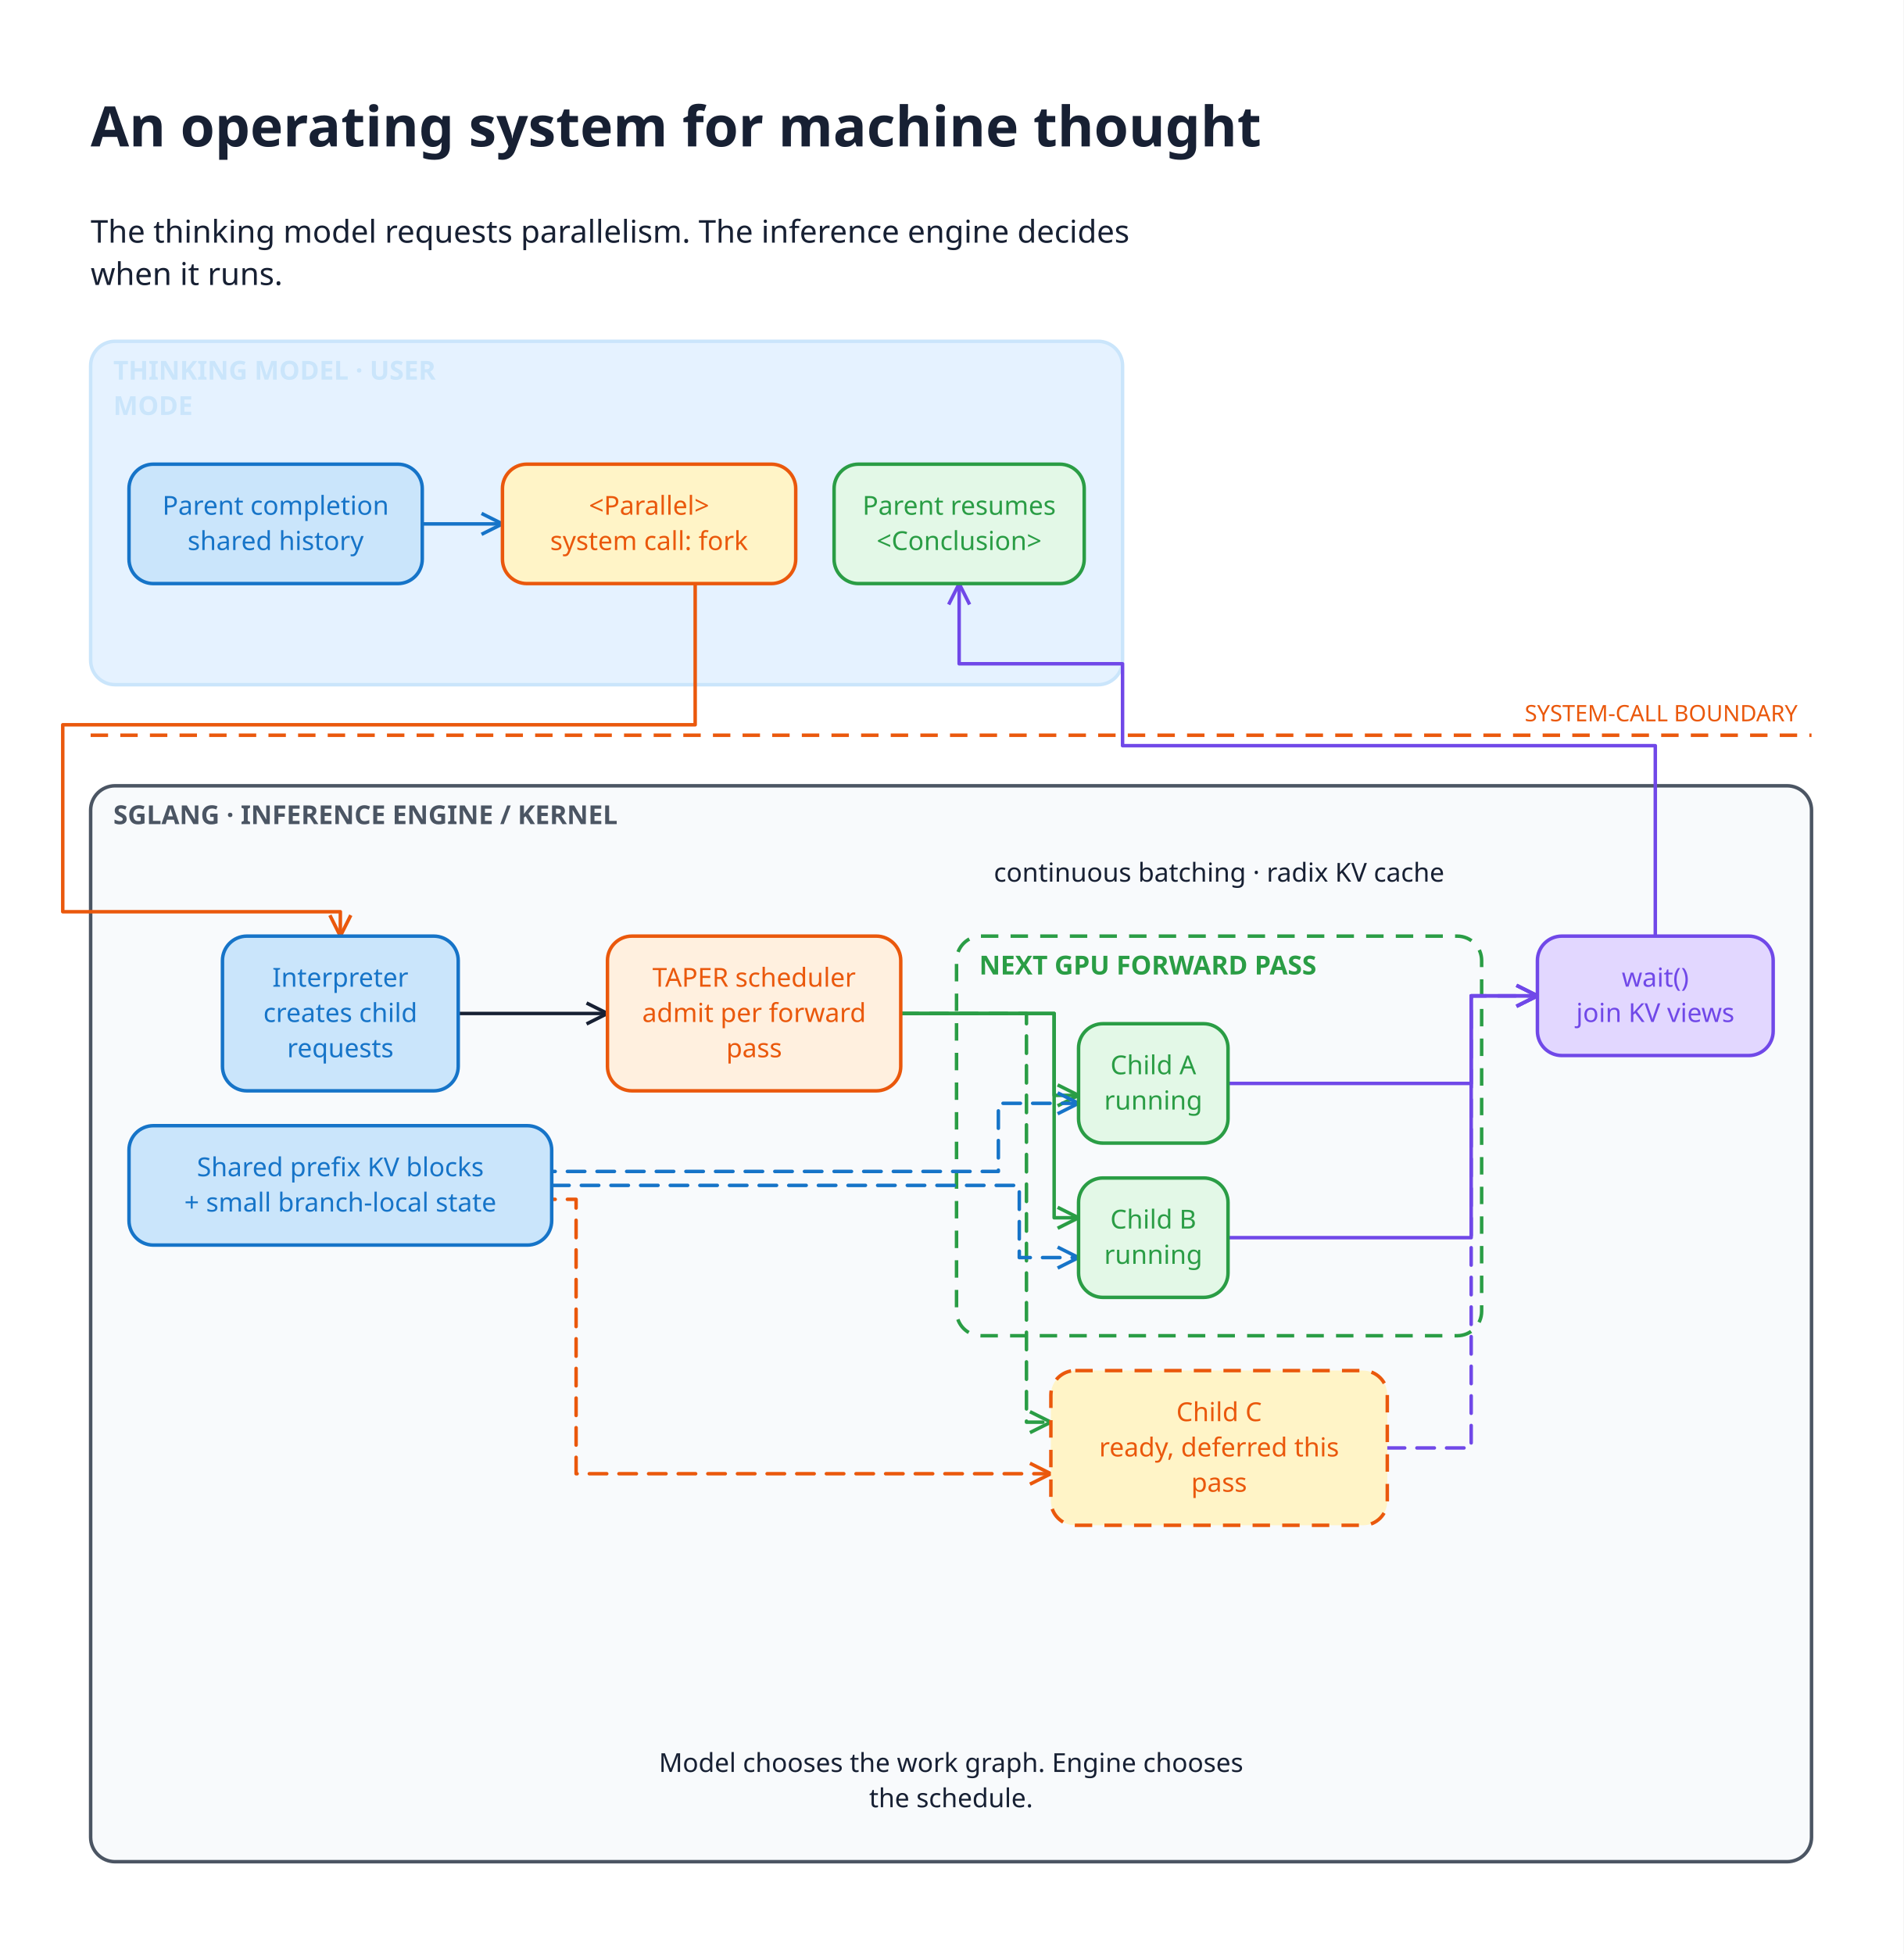
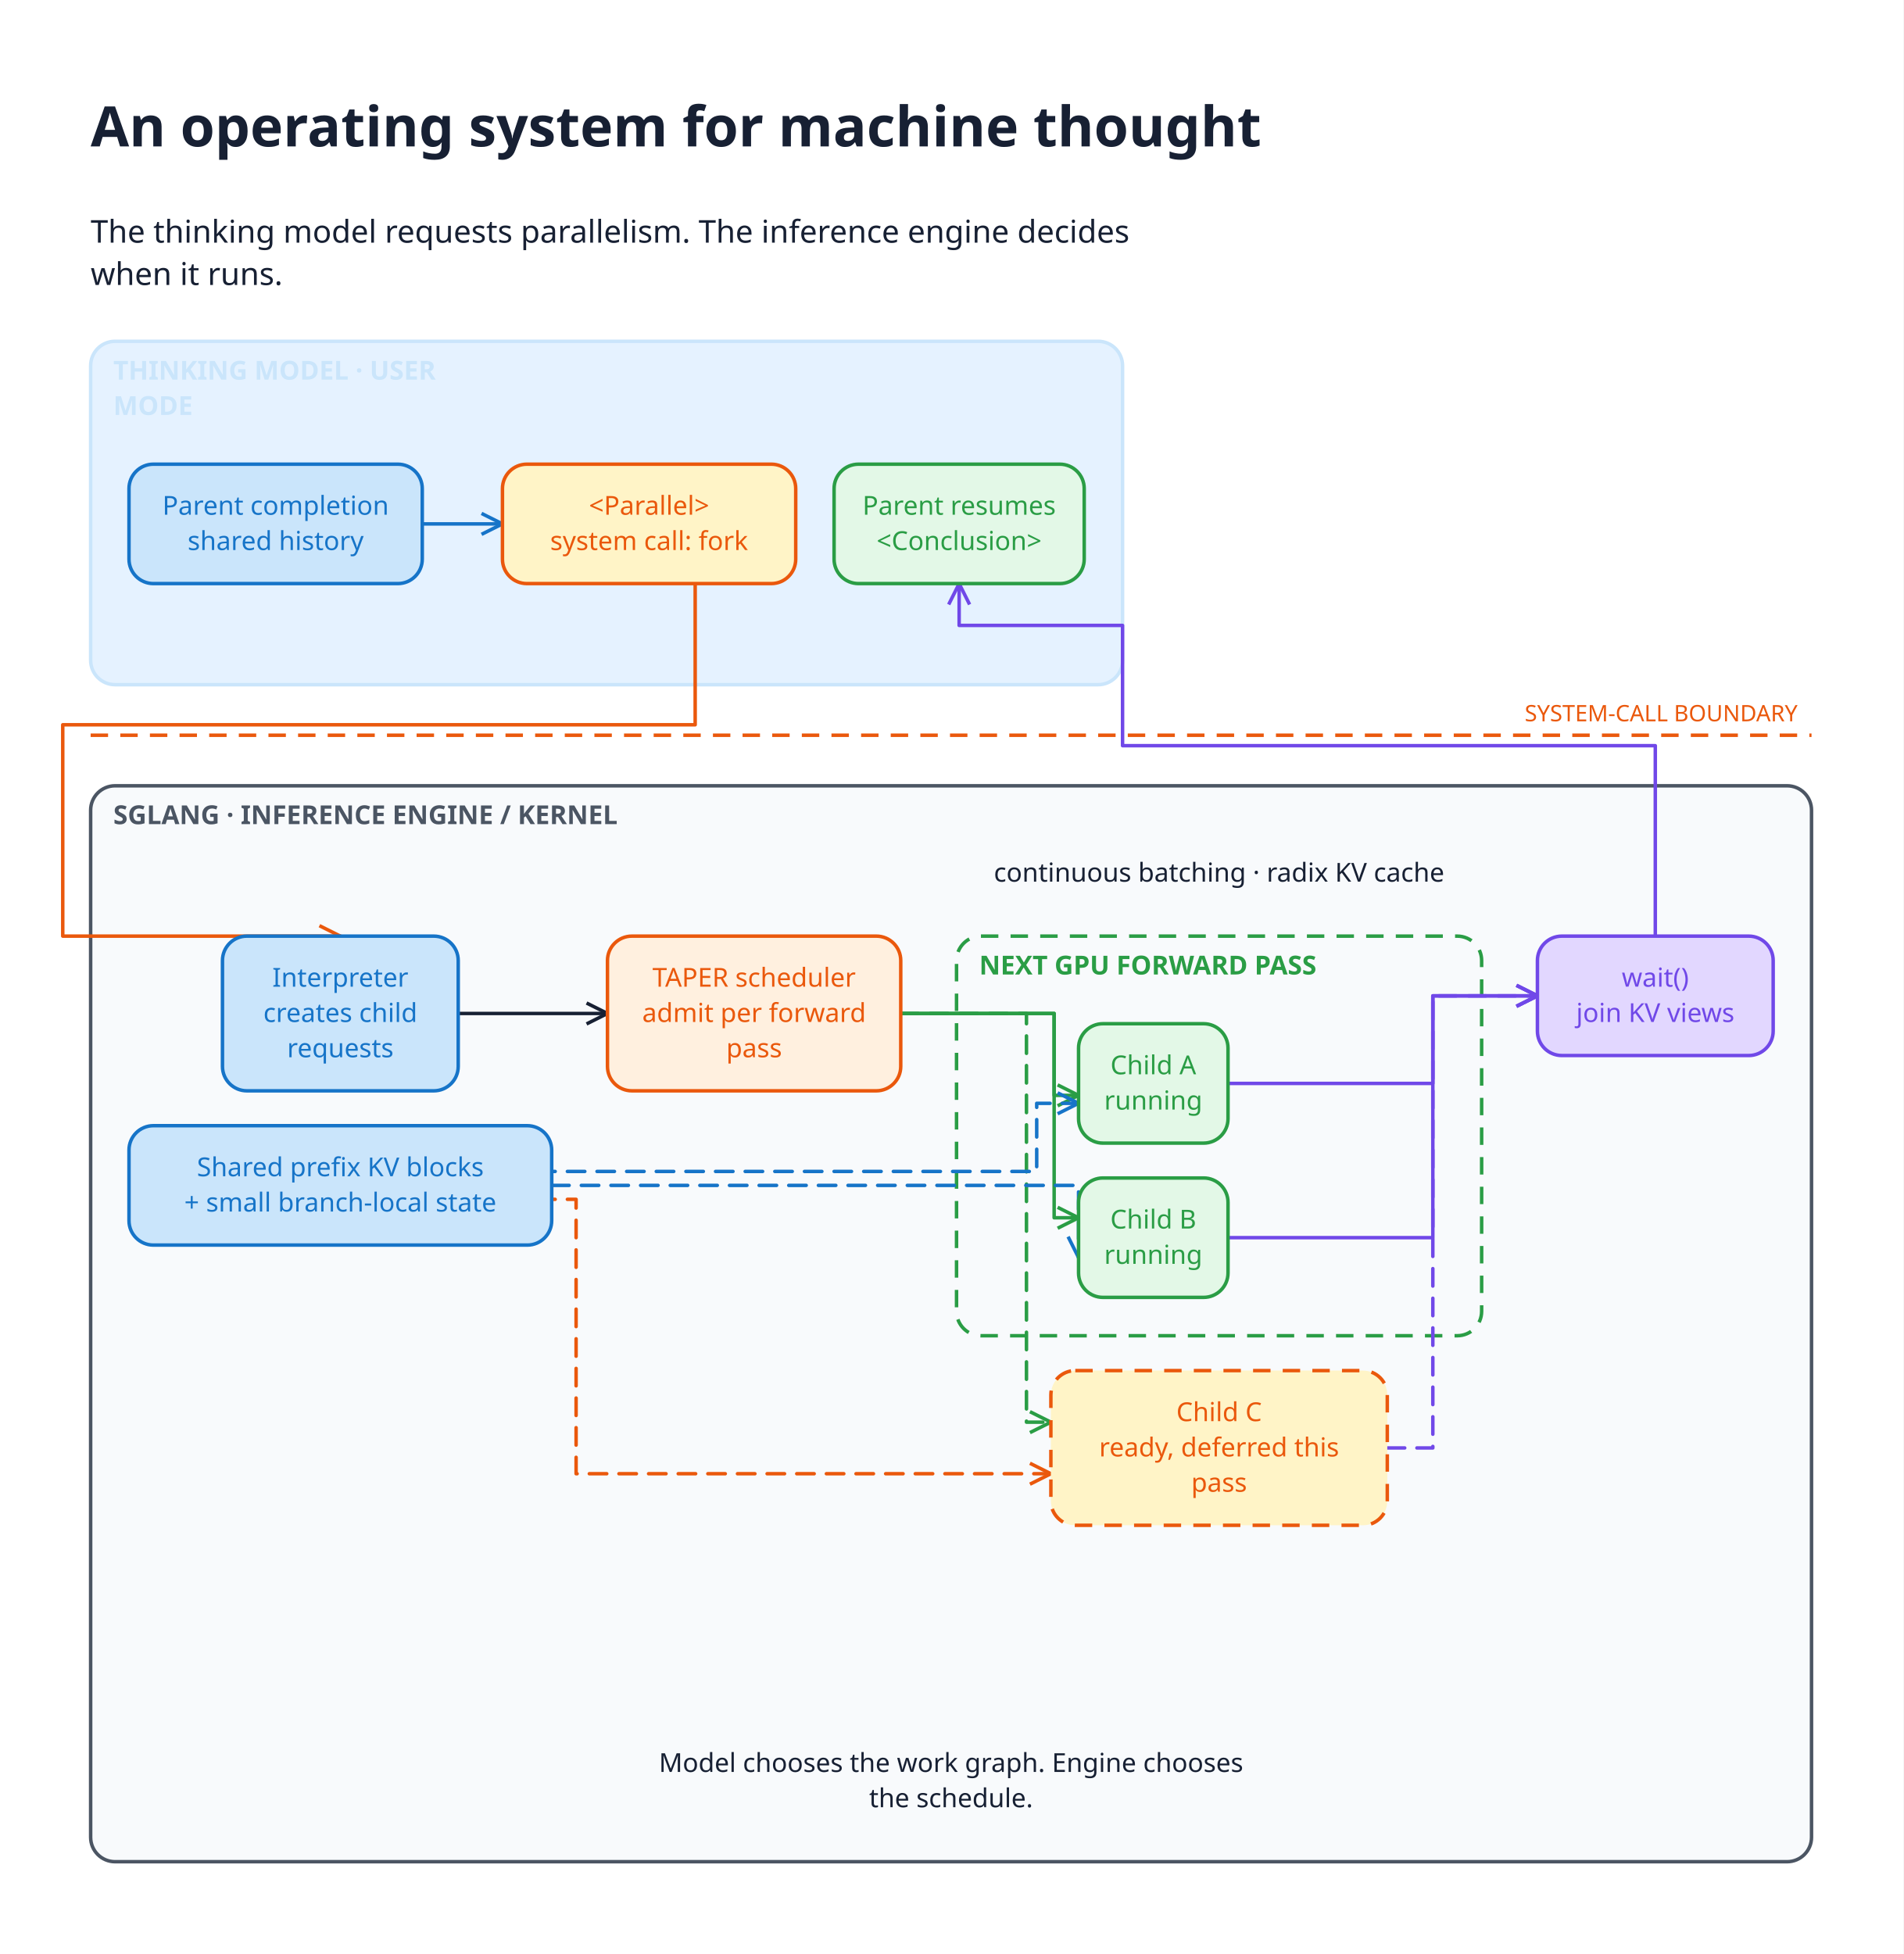
<svg xmlns="http://www.w3.org/2000/svg" width="1092" height="1121" viewBox="0 0 1092 1121" role="img" aria-label="machine-thought-os">
  <rect width="100%" height="100%" fill="#ffffff" />
  <g id="boundaries">
    <rect x="52" y="195.8" width="592" height="197" rx="14" fill="#e5f2ff" stroke="#cae5fb" stroke-width="2" />
    <rect x="52" y="450.8" width="987.25" height="617.25" rx="14" fill="#f8fafc" stroke="#4b5563" stroke-width="2" />
    <rect x="548.75" y="537.05" width="301.25" height="229.25" rx="14" fill="#f8fafc" stroke="#2a9d45" stroke-width="2" stroke-dasharray="10 7" />
  </g>
  <g id="corridor-dividers">
    <path d="M 52 421.8 L 1039.25 421.8" fill="none" stroke="#ea580c" stroke-width="2" stroke-dasharray="10 7" />
    <text x="1031.25" y="413.8" text-anchor="end" font-family="ui-rounded, sans-serif" font-size="13" fill="#ea580c">SYSTEM-CALL BOUNDARY</text>
  </g>
  <g id="lines">
    <g data-line="$line-1">
      <polyline points="242.25,300.55 288.25,300.55" fill="none" stroke="#1674c8" stroke-width="2" stroke-linejoin="round" stroke-linecap="round" />
      <path d="M 276.25 306.55 L 288.25 300.55 L 276.25 294.55" fill="none" stroke="#1674c8" stroke-width="2" stroke-linejoin="round" />
    </g>
    <g data-line="$line-2">
      <polyline points="262.875,581.425 348.5,581.425" fill="none" stroke="#172033" stroke-width="2" stroke-linejoin="round" stroke-linecap="round" />
      <path d="M 336.5 587.425 L 348.5 581.425 L 336.5 575.425" fill="none" stroke="#172033" stroke-width="2" stroke-linejoin="round" />
    </g>
    <g data-line="schedule-child-a">
-       <polyline points="516.75,581.425 560.75,581.425 604.75,581.425 604.75,628.4 618.75,628.4" fill="none" stroke="#2a9d45" stroke-width="2" stroke-linejoin="round" stroke-linecap="round" />
+       <polyline points="516.75,581.425 582.75,581.425 604.75,581.425 604.75,628.4 618.75,628.4" fill="none" stroke="#2a9d45" stroke-width="2" stroke-linejoin="round" stroke-linecap="round" />
      <path d="M 606.75 634.4 L 618.75 628.4 L 606.75 622.4" fill="none" stroke="#2a9d45" stroke-width="2" stroke-linejoin="round" />
    </g>
    <g data-line="schedule-child-b">
-       <polyline points="516.75,581.425 560.75,581.425 604.75,581.425 604.75,698.633 618.75,698.633" fill="none" stroke="#2a9d45" stroke-width="2" stroke-linejoin="round" stroke-linecap="round" />
+       <polyline points="516.75,581.425 582.75,581.425 604.75,581.425 604.75,698.633 618.75,698.633" fill="none" stroke="#2a9d45" stroke-width="2" stroke-linejoin="round" stroke-linecap="round" />
      <path d="M 606.75 704.633 L 618.75 698.633 L 606.75 692.633" fill="none" stroke="#2a9d45" stroke-width="2" stroke-linejoin="round" />
    </g>
    <g data-line="schedule-child-c">
-       <polyline points="516.75,581.425 560.75,581.425 588.875,581.425 588.875,815.883 602.875,815.883" fill="none" stroke="#2a9d45" stroke-width="2" stroke-linejoin="round" stroke-linecap="round" stroke-dasharray="10 7" />
+       <polyline points="516.75,581.425 582.75,581.425 588.875,581.425 588.875,815.883 602.875,815.883" fill="none" stroke="#2a9d45" stroke-width="2" stroke-linejoin="round" stroke-linecap="round" stroke-dasharray="10 7" />
      <path d="M 590.875 821.883 L 602.875 815.883 L 590.875 809.883" fill="none" stroke="#2a9d45" stroke-width="2" stroke-linejoin="round" />
    </g>
    <g data-line="state-child-a">
-       <polyline points="316.5,680.05 316.5,672.05 572.75,672.05 572.75,632.967 618.75,632.967" fill="none" stroke="#1674c8" stroke-width="2" stroke-linejoin="round" stroke-linecap="round" stroke-dasharray="10 7" />
+       <polyline points="316.5,680.05 316.5,672.05 594.75,672.05 594.75,632.967 618.75,632.967" fill="none" stroke="#1674c8" stroke-width="2" stroke-linejoin="round" stroke-linecap="round" stroke-dasharray="10 7" />
      <path d="M 606.75 638.967 L 618.75 632.967 L 606.75 626.967" fill="none" stroke="#1674c8" stroke-width="2" stroke-linejoin="round" />
    </g>
    <g data-line="state-child-b">
-       <polyline points="316.5,680.05 584.75,680.05 584.75,721.467 618.75,721.467" fill="none" stroke="#1674c8" stroke-width="2" stroke-linejoin="round" stroke-linecap="round" stroke-dasharray="10 7" />
-       <path d="M 606.75 727.467 L 618.75 721.467 L 606.75 715.467" fill="none" stroke="#1674c8" stroke-width="2" stroke-linejoin="round" />
+       <polyline points="316.5,680.05 604.75,680.05 618.75,680.05 618.75,721.467" fill="none" stroke="#1674c8" stroke-width="2" stroke-linejoin="round" stroke-linecap="round" stroke-dasharray="10 7" />
+       <path d="M 612.75 709.467 L 618.75 721.467 L 624.75 709.467" fill="none" stroke="#1674c8" stroke-width="2" stroke-linejoin="round" />
    </g>
    <g data-line="state-child-c">
      <polyline points="316.5,680.05 316.5,688.05 330.5,688.05 330.5,845.467 602.875,845.467" fill="none" stroke="#ea580c" stroke-width="2" stroke-linejoin="round" stroke-linecap="round" stroke-dasharray="10 7" />
      <path d="M 590.875 851.467 L 602.875 845.467 L 590.875 839.467" fill="none" stroke="#ea580c" stroke-width="2" stroke-linejoin="round" />
    </g>
    <g data-line="join-child-a">
-       <polyline points="704.5,621.55 844,621.55 844,571.3 882,571.3" fill="none" stroke="#7048e8" stroke-width="2" stroke-linejoin="round" stroke-linecap="round" />
+       <polyline points="704.5,621.55 822,621.55 822,571.3 882,571.3" fill="none" stroke="#7048e8" stroke-width="2" stroke-linejoin="round" stroke-linecap="round" />
      <path d="M 870 577.3 L 882 571.3 L 870 565.3" fill="none" stroke="#7048e8" stroke-width="2" stroke-linejoin="round" />
    </g>
    <g data-line="join-child-b">
-       <polyline points="704.5,710.05 844,710.05 844,571.3 882,571.3" fill="none" stroke="#7048e8" stroke-width="2" stroke-linejoin="round" stroke-linecap="round" />
+       <polyline points="704.5,710.05 822,710.05 822,571.3 882,571.3" fill="none" stroke="#7048e8" stroke-width="2" stroke-linejoin="round" stroke-linecap="round" />
      <path d="M 870 577.3 L 882 571.3 L 870 565.3" fill="none" stroke="#7048e8" stroke-width="2" stroke-linejoin="round" />
    </g>
    <g data-line="join-child-c">
-       <polyline points="795.875,830.675 844,830.675 844,571.3 882,571.3" fill="none" stroke="#7048e8" stroke-width="2" stroke-linejoin="round" stroke-linecap="round" stroke-dasharray="10 7" />
+       <polyline points="795.875,830.675 822,830.675 822,571.3 882,571.3" fill="none" stroke="#7048e8" stroke-width="2" stroke-linejoin="round" stroke-linecap="round" stroke-dasharray="10 7" />
      <path d="M 870 577.3 L 882 571.3 L 870 565.3" fill="none" stroke="#7048e8" stroke-width="2" stroke-linejoin="round" />
    </g>
    <g data-line="fork-system-call">
-       <polyline points="398.814,334.8 398.814,415.8 297.032,415.8 36,415.8 36,523.05 195.25,523.05 195.25,537.05" fill="none" stroke="#ea580c" stroke-width="2" stroke-linejoin="round" stroke-linecap="round" />
-       <path d="M 189.25 525.05 L 195.25 537.05 L 201.25 525.05" fill="none" stroke="#ea580c" stroke-width="2" stroke-linejoin="round" />
+       <polyline points="398.814,334.8 398.814,415.8 297.032,415.8 36,415.8 36,537.05 195.25,537.05" fill="none" stroke="#ea580c" stroke-width="2" stroke-linejoin="round" stroke-linecap="round" />
+       <path d="M 183.25 543.05 L 195.25 537.05 L 183.25 531.05" fill="none" stroke="#ea580c" stroke-width="2" stroke-linejoin="round" />
    </g>
    <g data-line="resume-parent">
-       <polyline points="949.625,537.05 949.625,427.8 644,427.8 644,380.8 550.25,380.8 550.25,334.8" fill="none" stroke="#7048e8" stroke-width="2" stroke-linejoin="round" stroke-linecap="round" />
+       <polyline points="949.625,537.05 949.625,427.8 644,427.8 644,358.8 550.25,358.8 550.25,334.8" fill="none" stroke="#7048e8" stroke-width="2" stroke-linejoin="round" stroke-linecap="round" />
      <path d="M 556.25 346.8 L 550.25 334.8 L 544.25 346.8" fill="none" stroke="#7048e8" stroke-width="2" stroke-linejoin="round" />
    </g>
  </g>
  <g id="objects">
    <rect x="74" y="266.3" width="168.25" height="68.5" rx="14" fill="#cae5fb" stroke="#1674c8" stroke-width="2" />
    <rect x="288.25" y="266.3" width="168.25" height="68.5" rx="14" fill="#fff4c7" stroke="#ea580c" stroke-width="2" />
    <rect x="478.5" y="266.3" width="143.5" height="68.5" rx="14" fill="#e3f8e7" stroke="#2a9d45" stroke-width="2" />
    <rect x="127.625" y="537.05" width="135.25" height="88.75" rx="14" fill="#cae5fb" stroke="#1674c8" stroke-width="2" />
    <rect x="348.5" y="537.05" width="168.25" height="88.75" rx="14" fill="#fff0df" stroke="#ea580c" stroke-width="2" />
    <rect x="618.75" y="587.3" width="85.75" height="68.5" rx="14" fill="#e3f8e7" stroke="#2a9d45" stroke-width="2" />
    <rect x="618.75" y="675.8" width="85.75" height="68.5" rx="14" fill="#e3f8e7" stroke="#2a9d45" stroke-width="2" />
    <rect x="602.875" y="786.3" width="193" height="88.75" rx="14" fill="#fff4c7" stroke="#ea580c" stroke-width="2" stroke-dasharray="10 7" />
    <rect x="882" y="537.05" width="135.25" height="68.5" rx="14" fill="#e2d7ff" stroke="#7048e8" stroke-width="2" />
    <rect x="74" y="645.8" width="242.5" height="68.5" rx="14" fill="#cae5fb" stroke="#1674c8" stroke-width="2" />
  </g>
  <g id="ports" />
  <g id="text">
    <text x="52" y="84" text-anchor="start" fill="#172033" font-family="ui-rounded, 'Comic Sans MS', sans-serif" font-size="32" font-weight="700">An operating system for machine thought</text>
    <text x="52" y="139.2" text-anchor="start" fill="#172033" font-family="ui-rounded, 'Comic Sans MS', sans-serif" font-size="18" font-weight="450">The thinking model requests parallelism. The inference engine decides</text>
    <text x="52" y="163.5" text-anchor="start" fill="#172033" font-family="ui-rounded, 'Comic Sans MS', sans-serif" font-size="18" font-weight="450">when it runs.</text>
    <text x="65" y="217.8" text-anchor="start" fill="#cae5fb" font-family="ui-rounded, 'Comic Sans MS', sans-serif" font-size="15" font-weight="700">THINKING MODEL · USER</text>
    <text x="65" y="238.05" text-anchor="start" fill="#cae5fb" font-family="ui-rounded, 'Comic Sans MS', sans-serif" font-size="15" font-weight="700">MODE</text>
    <text x="158.125" y="295.3" text-anchor="middle" fill="#1674c8" font-family="ui-rounded, 'Comic Sans MS', sans-serif" font-size="15" font-weight="450">Parent completion</text>
    <text x="158.125" y="315.55" text-anchor="middle" fill="#1674c8" font-family="ui-rounded, 'Comic Sans MS', sans-serif" font-size="15" font-weight="450">shared history</text>
    <text x="372.375" y="295.3" text-anchor="middle" fill="#ea580c" font-family="ui-rounded, 'Comic Sans MS', sans-serif" font-size="15" font-weight="450">&lt;Parallel&gt;</text>
    <text x="372.375" y="315.55" text-anchor="middle" fill="#ea580c" font-family="ui-rounded, 'Comic Sans MS', sans-serif" font-size="15" font-weight="450">system call: fork</text>
    <text x="550.25" y="295.3" text-anchor="middle" fill="#2a9d45" font-family="ui-rounded, 'Comic Sans MS', sans-serif" font-size="15" font-weight="450">Parent resumes</text>
    <text x="550.25" y="315.55" text-anchor="middle" fill="#2a9d45" font-family="ui-rounded, 'Comic Sans MS', sans-serif" font-size="15" font-weight="450">&lt;Conclusion&gt;</text>
    <text x="65" y="472.8" text-anchor="start" fill="#4b5563" font-family="ui-rounded, 'Comic Sans MS', sans-serif" font-size="15" font-weight="700">SGLANG · INFERENCE ENGINE / KERNEL</text>
    <text x="195.25" y="566.05" text-anchor="middle" fill="#1674c8" font-family="ui-rounded, 'Comic Sans MS', sans-serif" font-size="15" font-weight="450">Interpreter</text>
    <text x="195.25" y="586.3" text-anchor="middle" fill="#1674c8" font-family="ui-rounded, 'Comic Sans MS', sans-serif" font-size="15" font-weight="450">creates child</text>
    <text x="195.25" y="606.55" text-anchor="middle" fill="#1674c8" font-family="ui-rounded, 'Comic Sans MS', sans-serif" font-size="15" font-weight="450">requests</text>
    <text x="432.625" y="566.05" text-anchor="middle" fill="#ea580c" font-family="ui-rounded, 'Comic Sans MS', sans-serif" font-size="15" font-weight="450">TAPER scheduler</text>
    <text x="432.625" y="586.3" text-anchor="middle" fill="#ea580c" font-family="ui-rounded, 'Comic Sans MS', sans-serif" font-size="15" font-weight="450">admit per forward</text>
    <text x="432.625" y="606.55" text-anchor="middle" fill="#ea580c" font-family="ui-rounded, 'Comic Sans MS', sans-serif" font-size="15" font-weight="450">pass</text>
    <text x="561.75" y="559.05" text-anchor="start" fill="#2a9d45" font-family="ui-rounded, 'Comic Sans MS', sans-serif" font-size="15" font-weight="700">NEXT GPU FORWARD PASS</text>
    <text x="661.625" y="616.3" text-anchor="middle" fill="#2a9d45" font-family="ui-rounded, 'Comic Sans MS', sans-serif" font-size="15" font-weight="450">Child A</text>
    <text x="661.625" y="636.55" text-anchor="middle" fill="#2a9d45" font-family="ui-rounded, 'Comic Sans MS', sans-serif" font-size="15" font-weight="450">running</text>
    <text x="661.625" y="704.8" text-anchor="middle" fill="#2a9d45" font-family="ui-rounded, 'Comic Sans MS', sans-serif" font-size="15" font-weight="450">Child B</text>
    <text x="661.625" y="725.05" text-anchor="middle" fill="#2a9d45" font-family="ui-rounded, 'Comic Sans MS', sans-serif" font-size="15" font-weight="450">running</text>
    <text x="699.375" y="815.3" text-anchor="middle" fill="#ea580c" font-family="ui-rounded, 'Comic Sans MS', sans-serif" font-size="15" font-weight="450">Child C</text>
    <text x="699.375" y="835.55" text-anchor="middle" fill="#ea580c" font-family="ui-rounded, 'Comic Sans MS', sans-serif" font-size="15" font-weight="450">ready, deferred this</text>
    <text x="699.375" y="855.8" text-anchor="middle" fill="#ea580c" font-family="ui-rounded, 'Comic Sans MS', sans-serif" font-size="15" font-weight="450">pass</text>
    <text x="949.625" y="566.05" text-anchor="middle" fill="#7048e8" font-family="ui-rounded, 'Comic Sans MS', sans-serif" font-size="15" font-weight="450">wait()</text>
    <text x="949.625" y="586.3" text-anchor="middle" fill="#7048e8" font-family="ui-rounded, 'Comic Sans MS', sans-serif" font-size="15" font-weight="450">join KV views</text>
    <text x="195.25" y="674.8" text-anchor="middle" fill="#1674c8" font-family="ui-rounded, 'Comic Sans MS', sans-serif" font-size="15" font-weight="450">Shared prefix KV blocks</text>
    <text x="195.25" y="695.05" text-anchor="middle" fill="#1674c8" font-family="ui-rounded, 'Comic Sans MS', sans-serif" font-size="15" font-weight="450">+ small branch-local state</text>
    <text x="699.375" y="505.8" text-anchor="middle" fill="#172033" font-family="ui-rounded, 'Comic Sans MS', sans-serif" font-size="15" font-weight="450">continuous batching · radix KV cache</text>
    <text x="545.625" y="1016.55" text-anchor="middle" fill="#172033" font-family="ui-rounded, 'Comic Sans MS', sans-serif" font-size="15" font-weight="450">Model chooses the work graph. Engine chooses</text>
    <text x="545.625" y="1036.8" text-anchor="middle" fill="#172033" font-family="ui-rounded, 'Comic Sans MS', sans-serif" font-size="15" font-weight="450">the schedule.</text>
  </g>
</svg>
